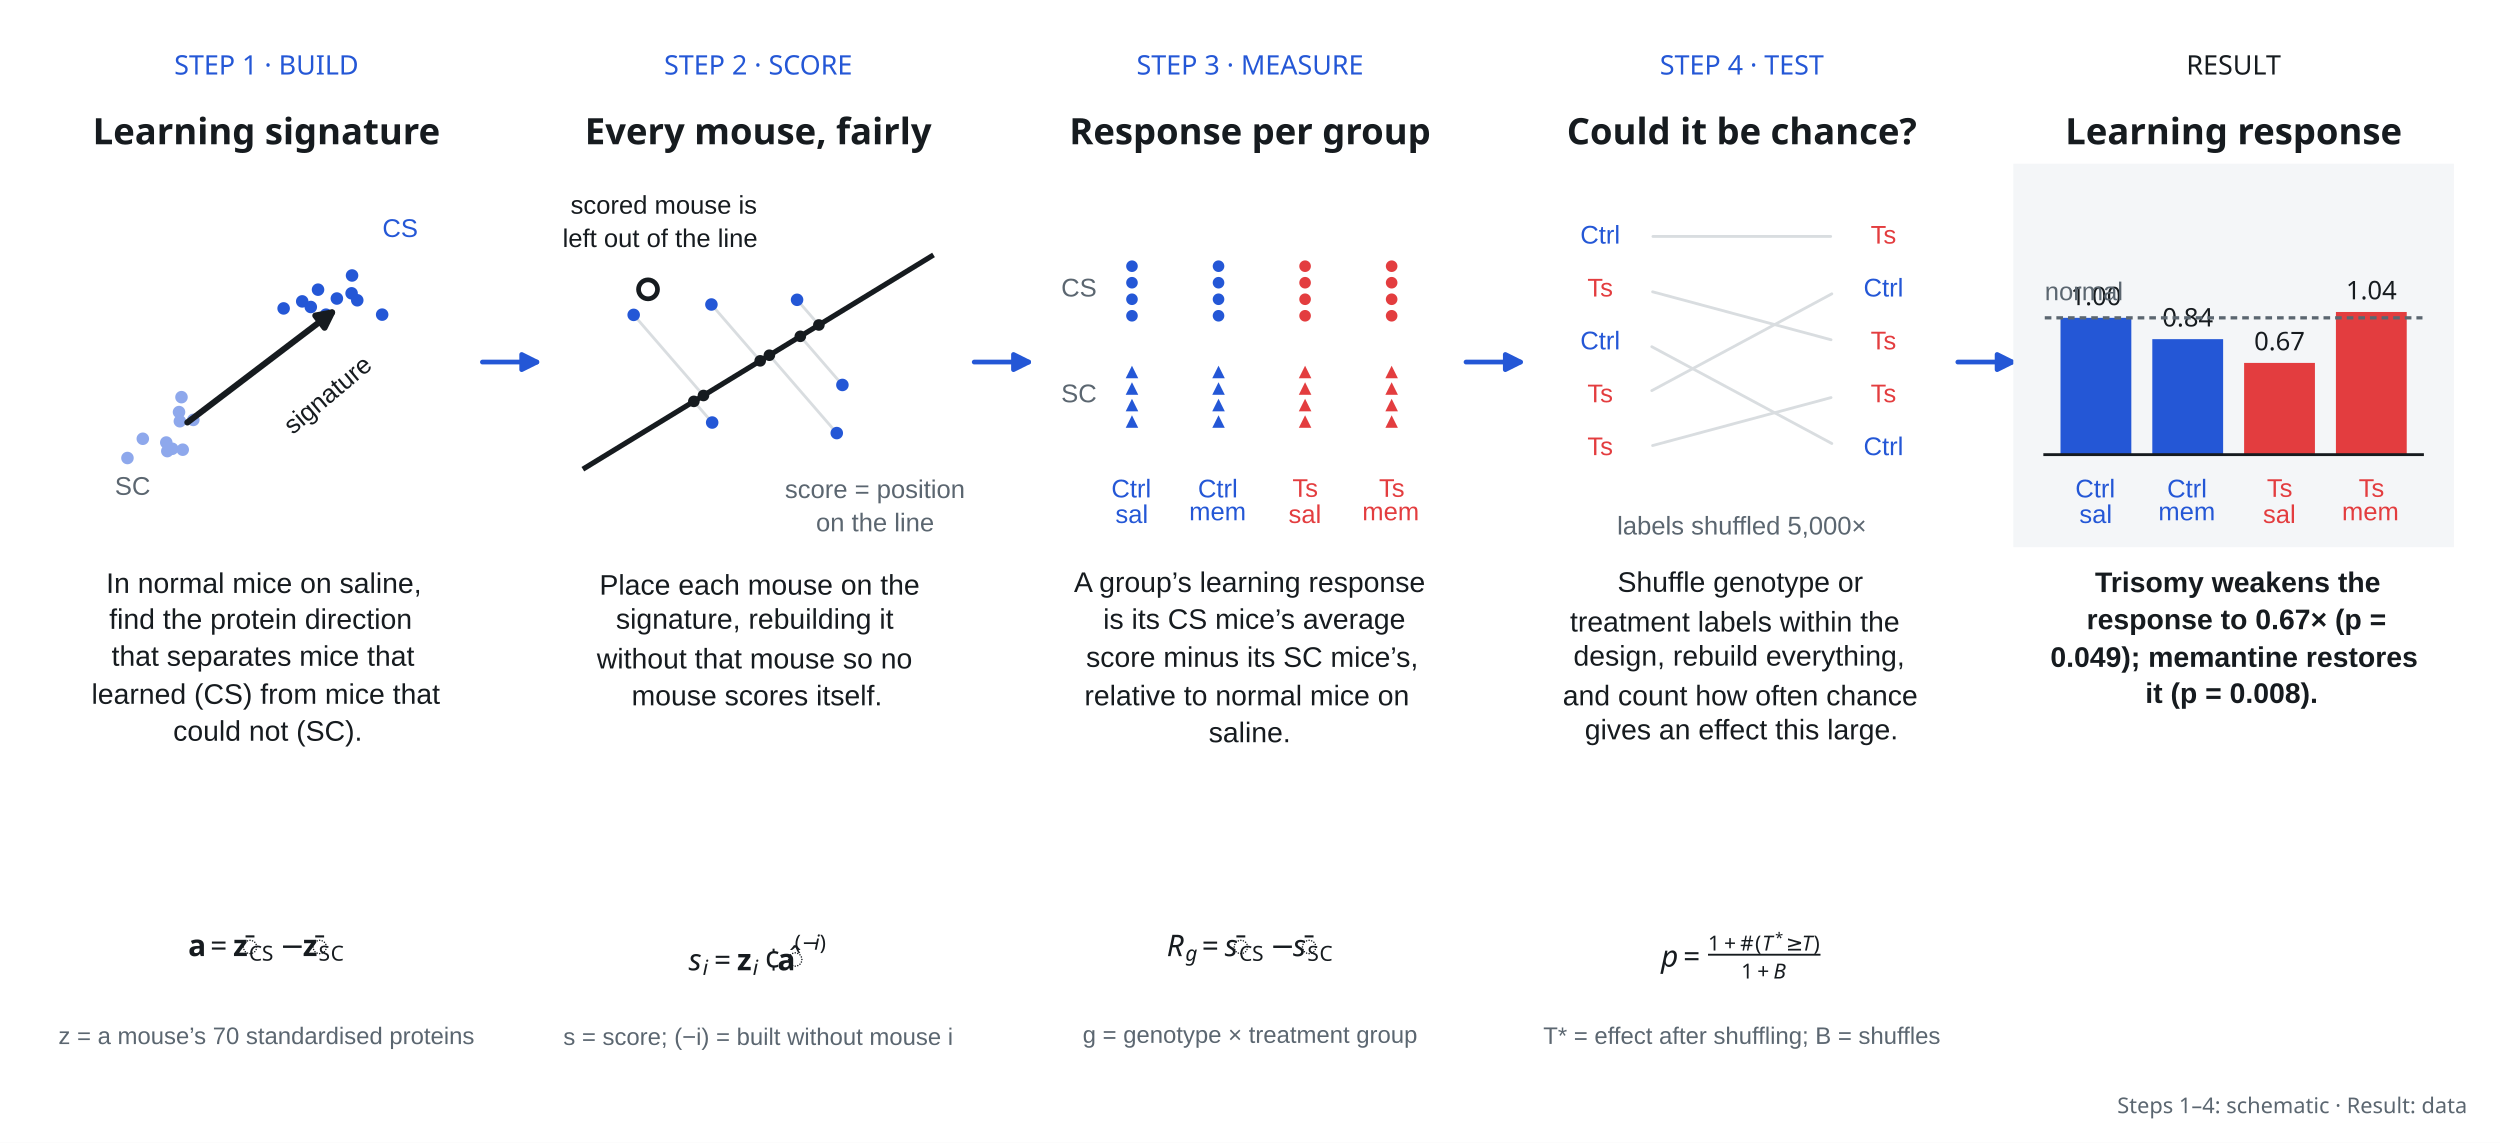
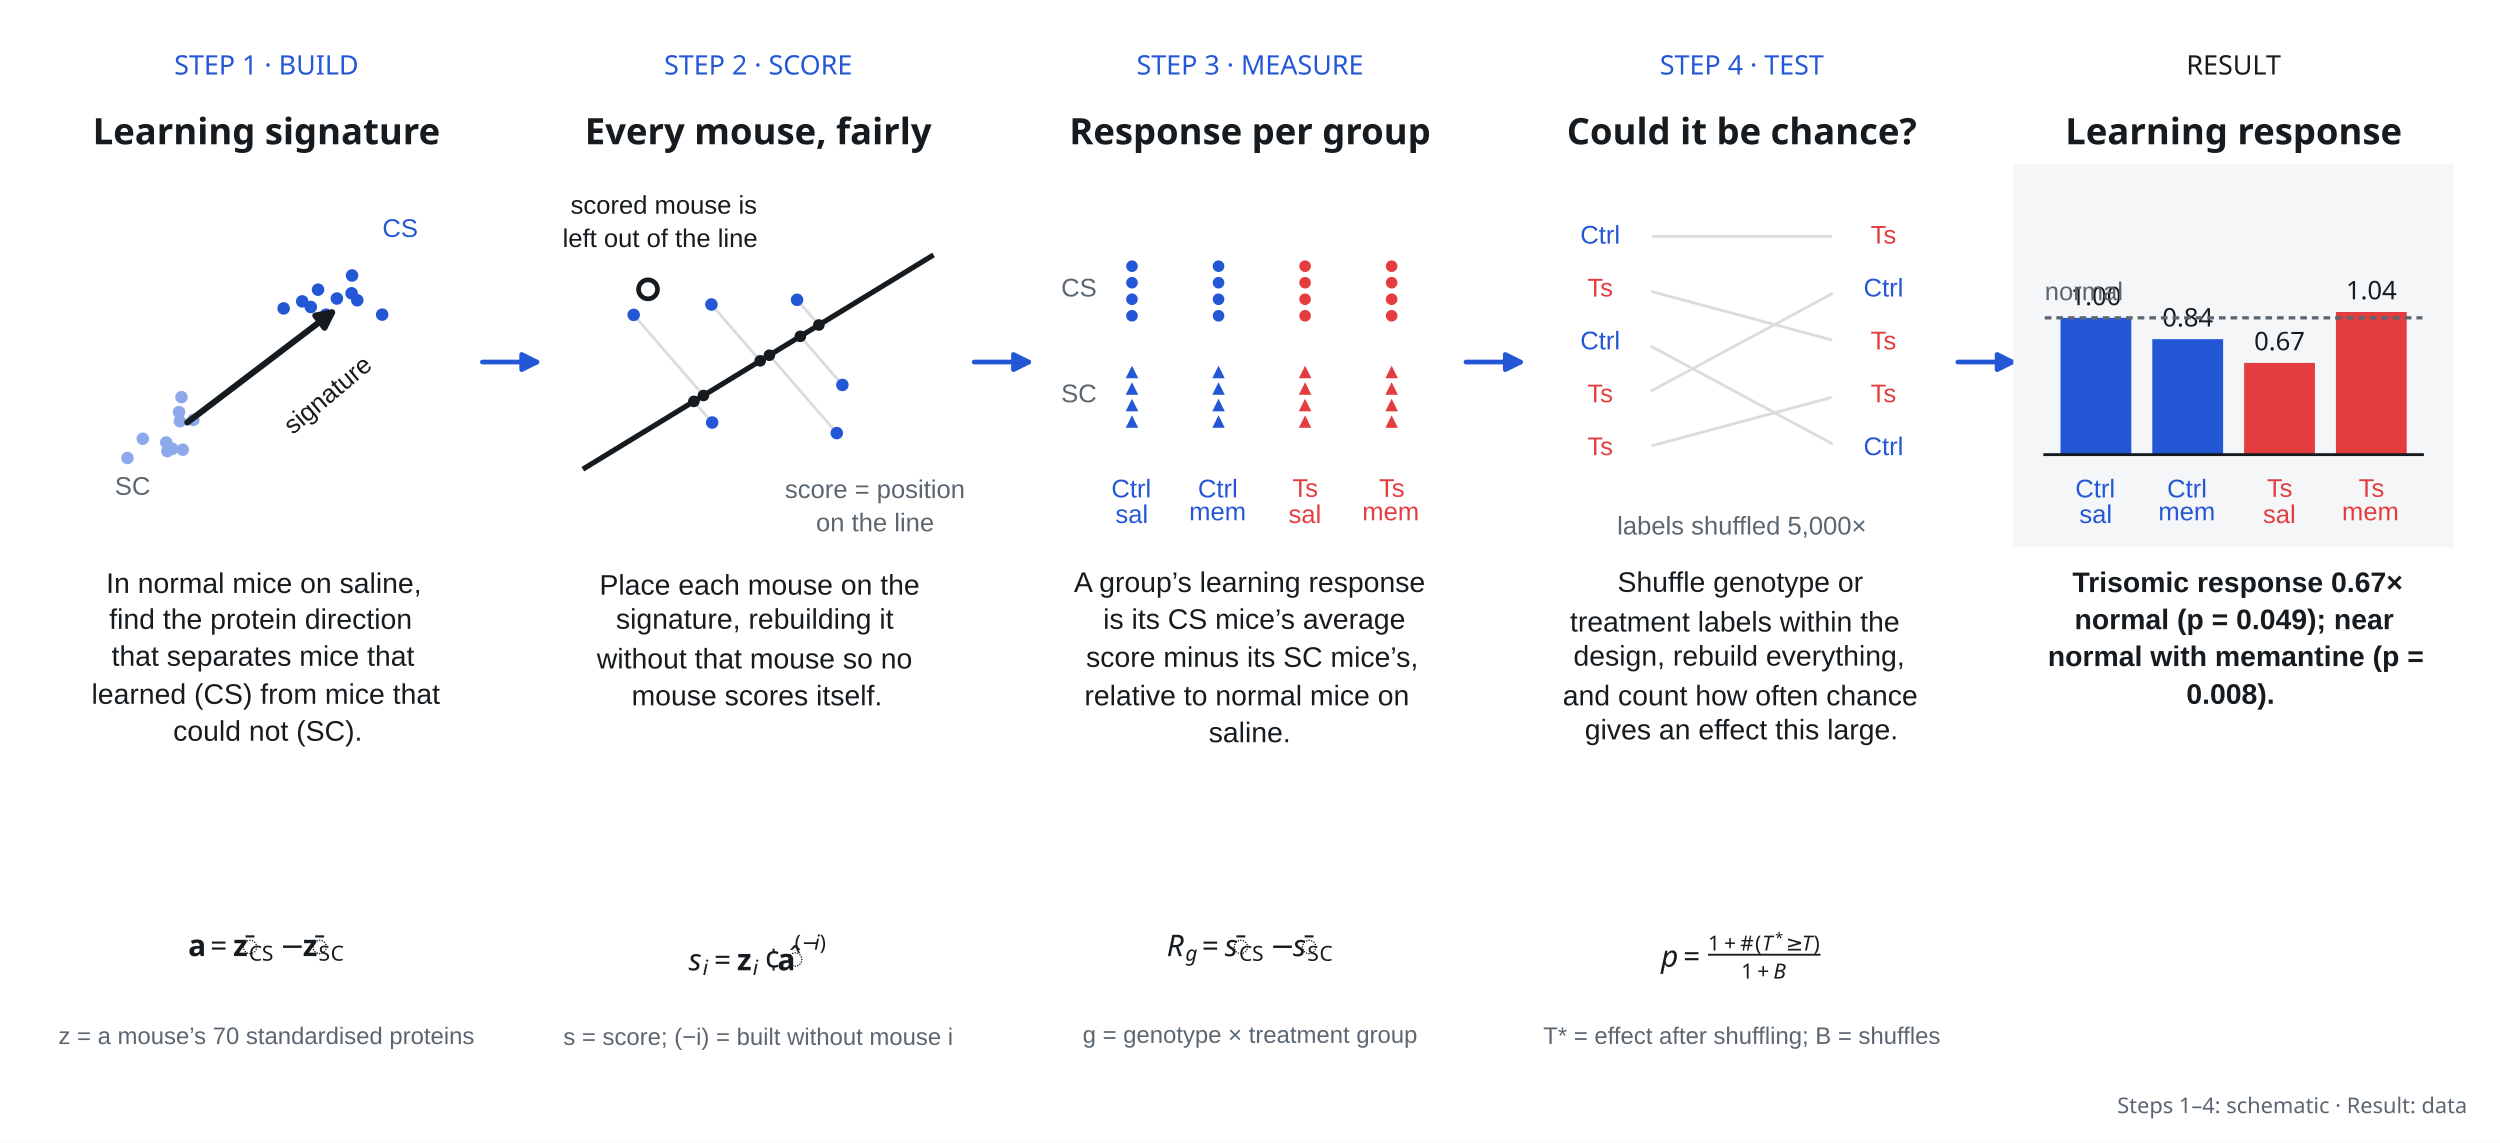
<svg xmlns="http://www.w3.org/2000/svg" xmlns:xlink="http://www.w3.org/1999/xlink" width="527.38pt" height="241.081pt" viewBox="0 0 527.38 241.081" version="1.1">
  <defs>
    <style type="text/css">*{stroke-linejoin: round; stroke-linecap: butt}</style>
  </defs>
  <g id="figure_1">
    <g id="patch_1">
      <path d="M 0 241.081  L 527.38 241.081  L 527.38 -0  L 0 -0  z " style="fill: #ffffff" />
    </g>
    <g id="axes_1">
      <g id="patch_2">
        <path d="M 101.766 76.377  Q 108.067 76.377 113.25 76.377  " clip-path="url(#pd971b966e3)" style="fill: none; stroke: #2457d6; stroke-linecap: round" />
        <path d="M 110.05 74.777  L 113.25 76.377  L 110.05 77.977  z " clip-path="url(#pd971b966e3)" style="fill: #2457d6; stroke: #2457d6; stroke-linecap: round" />
      </g>
      <g id="patch_3">
        <path d="M 205.514 76.377  Q 211.815 76.377 216.998 76.377  " clip-path="url(#pd971b966e3)" style="fill: none; stroke: #2457d6; stroke-linecap: round" />
        <path d="M 213.798 74.777  L 216.998 76.377  L 213.798 77.977  z " clip-path="url(#pd971b966e3)" style="fill: #2457d6; stroke: #2457d6; stroke-linecap: round" />
      </g>
      <g id="patch_4">
        <path d="M 309.262 76.377  Q 315.563 76.377 320.746 76.377  " clip-path="url(#pd971b966e3)" style="fill: none; stroke: #2457d6; stroke-linecap: round" />
        <path d="M 317.546 74.777  L 320.746 76.377  L 317.546 77.977  z " clip-path="url(#pd971b966e3)" style="fill: #2457d6; stroke: #2457d6; stroke-linecap: round" />
      </g>
      <g id="patch_5">
        <path d="M 413.01 76.377  Q 419.311 76.377 424.494 76.377  " clip-path="url(#pd971b966e3)" style="fill: none; stroke: #2457d6; stroke-linecap: round" />
        <path d="M 421.294 74.777  L 424.494 76.377  L 421.294 77.977  z " clip-path="url(#pd971b966e3)" style="fill: #2457d6; stroke: #2457d6; stroke-linecap: round" />
      </g>
      <g id="text_1">
        <text style="font-size: 5.67px; font-family: 'IBM Plex Mono'; text-anchor: middle; fill: #2457d6" x="56.194" y="15.716" transform="rotate(-0 56.19402 15.71583)">STEP 1 · BUILD</text>
      </g>
      <g id="text_2">
        <text style="font-weight: 600; font-size: 7.686px; font-family: 'Fraunces'; text-anchor: middle; fill: #161b1f" x="56.194" y="30.432" transform="rotate(-0 56.19402 30.43218)">Learning signature</text>
      </g>
      <g id="text_3">
        <text style="font-size: 5.985px; font-family: 'IBM Plex Sans', 'Arial', 'DejaVu Sans', sans-serif; fill: #161b1f" transform="translate(22.39373 125.0851)">In normal mice on saline,</text>
        <text style="font-size: 5.985px; font-family: 'IBM Plex Sans', 'Arial', 'DejaVu Sans', sans-serif; fill: #161b1f" transform="translate(23.03805 132.665)">find the protein direction</text>
        <text style="font-size: 5.985px; font-family: 'IBM Plex Sans', 'Arial', 'DejaVu Sans', sans-serif; fill: #161b1f" transform="translate(23.53135 140.4455)">that separates mice that</text>
        <text style="font-size: 5.985px; font-family: 'IBM Plex Sans', 'Arial', 'DejaVu Sans', sans-serif; fill: #161b1f" transform="translate(19.30584 148.4743)">learned (CS) from mice that</text>
        <text style="font-size: 5.985px; font-family: 'IBM Plex Sans', 'Arial', 'DejaVu Sans', sans-serif; fill: #161b1f" transform="translate(36.52815 156.2548)">could not (SC).</text>
      </g>
      <g id="text_4">
        <g style="fill: #161b1f" transform="translate(39.68802 202.16)">
          <text>
            <tspan x="0" y="-0.478" style="font-weight: 700; font-size: 6.3px; font-family: 'IBM Plex Sans'; fill: #161b1f">a</tspan>
            <tspan x="9.497" y="-0.478" style="font-weight: 700; font-size: 6.3px; font-family: 'IBM Plex Sans'; fill: #161b1f">z</tspan>
            <tspan x="24.19" y="-0.478" style="font-weight: 700; font-size: 6.3px; font-family: 'IBM Plex Sans'; fill: #161b1f">z</tspan>
            <tspan x="4.651" y="-0.478" style="font-size: 6.3px; font-family: 'IBM Plex Sans'; fill: #161b1f">=</tspan>
            <tspan x="11.187" y="-0.562" style="font-size: 6.3px; font-family: 'IBM Plex Sans'; fill: #161b1f">̄</tspan>
            <tspan x="19.344" y="-0.478" style="font-size: 6.3px; font-family: 'IBM Plex Sans'; fill: #161b1f">−</tspan>
            <tspan x="25.881" y="-0.562" style="font-size: 6.3px; font-family: 'IBM Plex Sans'; fill: #161b1f">̄</tspan>
            <tspan x="12.816" y="0.497" style="font-size: 4.41px; font-family: 'IBM Plex Sans'; fill: #161b1f">C</tspan>
            <tspan x="15.553" y="0.497" style="font-size: 4.41px; font-family: 'IBM Plex Sans'; fill: #161b1f">S</tspan>
            <tspan x="27.509" y="0.497" style="font-size: 4.41px; font-family: 'IBM Plex Sans'; fill: #161b1f">S</tspan>
            <tspan x="30.07" y="0.497" style="font-size: 4.41px; font-family: 'IBM Plex Sans'; fill: #161b1f">C</tspan>
          </text>
        </g>
      </g>
      <g id="text_5">
        <text style="font-size: 5.04px; font-family: 'IBM Plex Sans', 'Arial', 'DejaVu Sans', sans-serif; text-anchor: middle; fill: #5b6670" x="56.194" y="220.251" transform="rotate(-0 56.19402 220.2513)">z = a mouse’s 70 standardised proteins</text>
      </g>
      <g id="text_6">
        <text style="font-size: 5.67px; font-family: 'IBM Plex Mono'; text-anchor: middle; fill: #2457d6" x="159.942" y="15.716" transform="rotate(-0 159.942 15.71583)">STEP 2 · SCORE</text>
      </g>
      <g id="text_7">
        <text style="font-weight: 600; font-size: 7.686px; font-family: 'Fraunces'; text-anchor: middle; fill: #161b1f" x="159.942" y="30.432" transform="rotate(-0 159.942 30.43218)">Every mouse, fairly</text>
      </g>
      <g id="text_8">
        <text style="font-size: 5.985px; font-family: 'IBM Plex Sans', 'Arial', 'DejaVu Sans', sans-serif; fill: #161b1f" transform="translate(126.4592 125.447)">Place each mouse on the</text>
        <text style="font-size: 5.985px; font-family: 'IBM Plex Sans', 'Arial', 'DejaVu Sans', sans-serif; fill: #161b1f" transform="translate(129.9305 132.629)">signature, rebuilding it</text>
        <text style="font-size: 5.985px; font-family: 'IBM Plex Sans', 'Arial', 'DejaVu Sans', sans-serif; fill: #161b1f" transform="translate(125.901 141.008)">without that mouse so no</text>
        <text style="font-size: 5.985px; font-family: 'IBM Plex Sans', 'Arial', 'DejaVu Sans', sans-serif; fill: #161b1f" transform="translate(133.2302 148.7885)">mouse scores itself.</text>
      </g>
      <g id="text_9">
        <g style="fill: #161b1f" transform="translate(145.263 204.995)">
          <text>
            <tspan x="0" y="-0.309" style="font-style: italic; font-size: 6.3px; font-family: 'IBM Plex Sans'; fill: #161b1f">s</tspan>
            <tspan x="2.966" y="0.666" style="font-style: italic; font-size: 4.41px; font-family: 'IBM Plex Sans'; fill: #161b1f">i</tspan>
            <tspan x="13.525" y="0.666" style="font-style: italic; font-size: 4.41px; font-family: 'IBM Plex Sans'; fill: #161b1f">i</tspan>
            <tspan x="26.491" y="-4.653" style="font-style: italic; font-size: 4.41px; font-family: 'IBM Plex Sans'; fill: #161b1f">i</tspan>
            <tspan x="5.36" y="-0.309" style="font-size: 6.3px; font-family: 'IBM Plex Sans'; fill: #161b1f">=</tspan>
            <tspan x="20.626" y="-0.753" style="font-size: 6.3px; font-family: 'IBM Plex Sans'; fill: #161b1f">̂</tspan>
            <tspan x="10.206" y="-0.309" style="font-weight: 700; font-size: 6.3px; font-family: 'IBM Plex Sans'; fill: #161b1f">z</tspan>
            <tspan x="18.73" y="-0.309" style="font-weight: 700; font-size: 6.3px; font-family: 'IBM Plex Sans'; fill: #161b1f">a</tspan>
            <tspan x="15.919" y="-0.309" style="font-size: 6.3px; font-family: 'cmsy10'; fill: #161b1f">¢</tspan>
            <tspan x="22.37" y="-4.653" style="font-size: 4.41px; font-family: 'IBM Plex Sans'; fill: #161b1f">(</tspan>
            <tspan x="23.846" y="-4.653" style="font-size: 4.41px; font-family: 'IBM Plex Sans'; fill: #161b1f">−</tspan>
            <tspan x="27.655" y="-4.653" style="font-size: 4.41px; font-family: 'IBM Plex Sans'; fill: #161b1f">)</tspan>
          </text>
        </g>
      </g>
      <g id="text_10">
        <text style="font-size: 5.04px; font-family: 'IBM Plex Sans', 'Arial', 'DejaVu Sans', sans-serif; text-anchor: middle; fill: #5b6670" x="159.942" y="220.435" transform="rotate(-0 159.942 220.4351)">s = score; (−i) = built without mouse i</text>
      </g>
      <g id="text_11">
        <text style="font-size: 5.67px; font-family: 'IBM Plex Mono'; text-anchor: middle; fill: #2457d6" x="263.69" y="15.716" transform="rotate(-0 263.6901 15.71583)">STEP 3 · MEASURE</text>
      </g>
      <g id="text_12">
        <text style="font-weight: 600; font-size: 7.686px; font-family: 'Fraunces'; text-anchor: middle; fill: #161b1f" x="263.69" y="30.432" transform="rotate(-0 263.6901 30.43218)">Response per group</text>
      </g>
      <g id="text_13">
        <text style="font-size: 5.985px; font-family: 'IBM Plex Sans', 'Arial', 'DejaVu Sans', sans-serif; fill: #161b1f" transform="translate(226.5532 124.8784)">A group’s learning response</text>
        <text style="font-size: 5.985px; font-family: 'IBM Plex Sans', 'Arial', 'DejaVu Sans', sans-serif; fill: #161b1f" transform="translate(232.7116 132.6589)">is its CS mice’s average</text>
        <text style="font-size: 5.985px; font-family: 'IBM Plex Sans', 'Arial', 'DejaVu Sans', sans-serif; fill: #161b1f" transform="translate(229.1094 140.676)">score minus its SC mice’s,</text>
        <text style="font-size: 5.985px; font-family: 'IBM Plex Sans', 'Arial', 'DejaVu Sans', sans-serif; fill: #161b1f" transform="translate(228.7587 148.7885)">relative to normal mice on</text>
        <text style="font-size: 5.985px; font-family: 'IBM Plex Sans', 'Arial', 'DejaVu Sans', sans-serif; fill: #161b1f" transform="translate(254.9754 156.569)">saline.</text>
      </g>
      <g id="text_14">
        <g style="fill: #161b1f" transform="translate(246.1131 202.16)">
          <text>
            <tspan x="0" y="-0.463" style="font-style: italic; font-size: 6.3px; font-family: 'IBM Plex Sans'; fill: #161b1f">R</tspan>
            <tspan x="12.251" y="-0.463" style="font-style: italic; font-size: 6.3px; font-family: 'IBM Plex Sans'; fill: #161b1f">s</tspan>
            <tspan x="26.649" y="-0.463" style="font-style: italic; font-size: 6.3px; font-family: 'IBM Plex Sans'; fill: #161b1f">s</tspan>
            <tspan x="3.936" y="0.512" style="font-style: italic; font-size: 4.41px; font-family: 'IBM Plex Sans'; fill: #161b1f">g</tspan>
            <tspan x="7.405" y="-0.463" style="font-size: 6.3px; font-family: 'IBM Plex Sans'; fill: #161b1f">=</tspan>
            <tspan x="13.782" y="-0.562" style="font-size: 6.3px; font-family: 'IBM Plex Sans'; fill: #161b1f">̄</tspan>
            <tspan x="21.803" y="-0.463" style="font-size: 6.3px; font-family: 'IBM Plex Sans'; fill: #161b1f">−</tspan>
            <tspan x="28.18" y="-0.562" style="font-size: 6.3px; font-family: 'IBM Plex Sans'; fill: #161b1f">̄</tspan>
            <tspan x="15.274" y="0.528" style="font-size: 4.41px; font-family: 'IBM Plex Sans'; fill: #161b1f">C</tspan>
            <tspan x="18.011" y="0.528" style="font-size: 4.41px; font-family: 'IBM Plex Sans'; fill: #161b1f">S</tspan>
            <tspan x="29.671" y="0.528" style="font-size: 4.41px; font-family: 'IBM Plex Sans'; fill: #161b1f">S</tspan>
            <tspan x="32.232" y="0.528" style="font-size: 4.41px; font-family: 'IBM Plex Sans'; fill: #161b1f">C</tspan>
          </text>
        </g>
      </g>
      <g id="text_15">
        <text style="font-size: 5.04px; font-family: 'IBM Plex Sans', 'Arial', 'DejaVu Sans', sans-serif; text-anchor: middle; fill: #5b6670" x="263.69" y="219.992" transform="rotate(-0 263.6901 219.9918)">g = genotype × treatment group</text>
      </g>
      <g id="text_16">
        <text style="font-size: 5.67px; font-family: 'IBM Plex Mono'; text-anchor: middle; fill: #2457d6" x="367.438" y="15.716" transform="rotate(-0 367.4381 15.71583)">STEP 4 · TEST</text>
      </g>
      <g id="text_17">
        <text style="font-weight: 600; font-size: 7.686px; font-family: 'Fraunces'; text-anchor: middle; fill: #161b1f" x="367.438" y="30.432" transform="rotate(-0 367.4381 30.43218)">Could it be chance?</text>
      </g>
      <g id="text_18">
        <text style="font-size: 5.985px; font-family: 'IBM Plex Sans', 'Arial', 'DejaVu Sans', sans-serif; fill: #161b1f" transform="translate(341.2145 124.8485)">Shuffle genotype or</text>
        <text style="font-size: 5.985px; font-family: 'IBM Plex Sans', 'Arial', 'DejaVu Sans', sans-serif; fill: #161b1f" transform="translate(331.1905 133.2275)">treatment labels within the</text>
        <text style="font-size: 5.985px; font-family: 'IBM Plex Sans', 'Arial', 'DejaVu Sans', sans-serif; fill: #161b1f" transform="translate(331.9256 140.4095)">design, rebuild everything,</text>
        <text style="font-size: 5.985px; font-family: 'IBM Plex Sans', 'Arial', 'DejaVu Sans', sans-serif; fill: #161b1f" transform="translate(329.6676 148.7885)">and count how often chance</text>
        <text style="font-size: 5.985px; font-family: 'IBM Plex Sans', 'Arial', 'DejaVu Sans', sans-serif; fill: #161b1f" transform="translate(334.3135 155.9705)">gives an effect this large.</text>
      </g>
      <g id="text_19">
        <g style="fill: #161b1f" transform="translate(350.3966 204.617)">
          <text>
            <tspan x="0" y="-0.69" style="font-style: italic; font-size: 6.3px; font-family: 'IBM Plex Sans'; fill: #161b1f">p</tspan>
            <tspan x="4.67" y="-0.69" style="font-size: 6.3px; font-family: 'IBM Plex Sans'; fill: #161b1f">=</tspan>
            <tspan x="9.91" y="-4.103" style="font-size: 4.41px; font-family: 'IBM Plex Sans'; fill: #161b1f">1</tspan>
            <tspan x="13.302" y="-4.103" style="font-size: 4.41px; font-family: 'IBM Plex Sans'; fill: #161b1f">+</tspan>
            <tspan x="16.694" y="-4.103" style="font-size: 4.41px; font-family: 'IBM Plex Sans'; fill: #161b1f">#</tspan>
            <tspan x="16.91" y="1.812" style="font-size: 4.41px; font-family: 'IBM Plex Sans'; fill: #161b1f">1</tspan>
            <tspan x="19.837" y="-4.103" style="font-size: 4.41px; font-family: 'IBM Plex Sans'; fill: #161b1f">(</tspan>
            <tspan x="20.302" y="1.812" style="font-size: 4.41px; font-family: 'IBM Plex Sans'; fill: #161b1f">+</tspan>
            <tspan x="26.316" y="-4.103" style="font-size: 4.41px; font-family: 'IBM Plex Sans'; fill: #161b1f">≥</tspan>
            <tspan x="32.163" y="-4.103" style="font-size: 4.41px; font-family: 'IBM Plex Sans'; fill: #161b1f">)</tspan>
            <tspan x="21.313" y="-4.103" style="font-style: italic; font-size: 4.41px; font-family: 'IBM Plex Sans'; fill: #161b1f">T</tspan>
            <tspan x="23.694" y="1.812" style="font-style: italic; font-size: 4.41px; font-family: 'IBM Plex Sans'; fill: #161b1f">B</tspan>
            <tspan x="29.708" y="-4.103" style="font-style: italic; font-size: 4.41px; font-family: 'IBM Plex Sans'; fill: #161b1f">T</tspan>
            <tspan x="24.066" y="-5.695" style="font-size: 3.087px; font-family: 'IBM Plex Sans'; fill: #161b1f">*</tspan>
          </text>
          <rect x="9.91" y="-3.415" width="23.73" height="0.394" />
        </g>
      </g>
      <g id="text_20">
        <text style="font-size: 5.04px; font-family: 'IBM Plex Sans', 'Arial', 'DejaVu Sans', sans-serif; text-anchor: middle; fill: #5b6670" x="367.438" y="220.213" transform="rotate(-0 367.4381 220.2135)">T* = effect after shuffling; B = shuffles</text>
      </g>
      <g id="text_21">
        <text style="font-size: 5.67px; font-family: 'IBM Plex Mono'; text-anchor: middle; fill: #161b1f" x="471.186" y="15.716" transform="rotate(-0 471.1861 15.71583)">RESULT</text>
      </g>
      <g id="text_22">
        <text style="font-weight: 600; font-size: 7.686px; font-family: 'Fraunces'; text-anchor: middle; fill: #161b1f" x="471.186" y="30.432" transform="rotate(-0 471.1861 30.43218)">Learning response</text>
      </g>
      <g id="text_23">
-         <text style="font-weight: 600; font-size: 5.985px; font-family: 'IBM Plex Sans', 'Arial', 'DejaVu Sans', sans-serif; fill: #161b1f" transform="translate(441.9438 124.9022)">Trisomy weakens the</text>
-         <text style="font-weight: 600; font-size: 5.985px; font-family: 'IBM Plex Sans', 'Arial', 'DejaVu Sans', sans-serif; fill: #161b1f" transform="translate(440.1698 132.7248)">response to 0.67× (p =</text>
-         <text style="font-weight: 600; font-size: 5.985px; font-family: 'IBM Plex Sans', 'Arial', 'DejaVu Sans', sans-serif; fill: #161b1f" transform="translate(432.5329 140.676)">0.049); memantine restores</text>
-         <text style="font-weight: 600; font-size: 5.985px; font-family: 'IBM Plex Sans', 'Arial', 'DejaVu Sans', sans-serif; fill: #161b1f" transform="translate(452.5494 148.2858)">it (p = 0.008).</text>
+         <text style="font-weight: 600; font-size: 5.985px; font-family: 'IBM Plex Sans', 'Arial', 'DejaVu Sans', sans-serif; fill: #161b1f" transform="translate(437.1745 124.9022)">Trisomic response 0.67×</text>
+         <text style="font-weight: 600; font-size: 5.985px; font-family: 'IBM Plex Sans', 'Arial', 'DejaVu Sans', sans-serif; fill: #161b1f" transform="translate(437.6201 132.7248)">normal (p = 0.049); near</text>
+         <text style="font-weight: 600; font-size: 5.985px; font-family: 'IBM Plex Sans', 'Arial', 'DejaVu Sans', sans-serif; fill: #161b1f" transform="translate(431.9853 140.5053)">normal with memantine (p =</text>
+         <text style="font-weight: 600; font-size: 5.985px; font-family: 'IBM Plex Sans', 'Arial', 'DejaVu Sans', sans-serif; fill: #161b1f" transform="translate(461.2122 148.4714)">0.008).</text>
      </g>
      <g id="text_24">
        <text style="font-size: 4.6px; font-family: 'IBM Plex Mono'; text-anchor: end; fill: #5b6670" x="520.466" y="234.819" transform="rotate(-0 520.4665 234.8192)">Steps 1–4: schematic · Result: data</text>
      </g>
    </g>
    <g id="axes_2">
      <g id="PathCollection_1">
        <defs>
          <path id="m6b1adc46a8" d="M 0 1.323  C 0.351 1.323 0.687 1.183 0.935 0.935  C 1.183 0.687 1.323 0.351 1.323 0  C 1.323 -0.351 1.183 -0.687 0.935 -0.935  C 0.687 -1.183 0.351 -1.323 0 -1.323  C -0.351 -1.323 -0.687 -1.183 -0.935 -0.935  C -1.183 -0.687 -1.323 -0.351 -1.323 0  C -1.323 0.351 -1.183 0.687 -0.935 0.935  C -0.687 1.183 -0.351 1.323 0 1.323  z " />
        </defs>
        <g clip-path="url(#p5c5c0e230e)">
          <use xlink:href="#m6b1adc46a8" x="37.942" y="88.865" style="fill: #8ea8ec" />
          <use xlink:href="#m6b1adc46a8" x="36.342" y="94.67" style="fill: #8ea8ec" />
          <use xlink:href="#m6b1adc46a8" x="35.293" y="95.164" style="fill: #8ea8ec" />
          <use xlink:href="#m6b1adc46a8" x="38.284" y="83.781" style="fill: #8ea8ec" />
          <use xlink:href="#m6b1adc46a8" x="35.075" y="93.352" style="fill: #8ea8ec" />
          <use xlink:href="#m6b1adc46a8" x="40.78" y="88.581" style="fill: #8ea8ec" />
          <use xlink:href="#m6b1adc46a8" x="38.547" y="94.865" style="fill: #8ea8ec" />
          <use xlink:href="#m6b1adc46a8" x="37.764" y="86.929" style="fill: #8ea8ec" />
          <use xlink:href="#m6b1adc46a8" x="30.125" y="92.557" style="fill: #8ea8ec" />
          <use xlink:href="#m6b1adc46a8" x="26.888" y="96.618" style="fill: #8ea8ec" />
        </g>
      </g>
      <g id="PathCollection_2">
        <defs>
          <path id="mc053789a80" d="M 0 1.323  C 0.351 1.323 0.687 1.183 0.935 0.935  C 1.183 0.687 1.323 0.351 1.323 0  C 1.323 -0.351 1.183 -0.687 0.935 -0.935  C 0.687 -1.183 0.351 -1.323 0 -1.323  C -0.351 -1.323 -0.687 -1.183 -0.935 -0.935  C -1.183 -0.687 -1.323 -0.351 -1.323 0  C -1.323 0.351 -1.183 0.687 -0.935 0.935  C -0.687 1.183 -0.351 1.323 0 1.323  z " />
        </defs>
        <g clip-path="url(#p5c5c0e230e)">
          <use xlink:href="#mc053789a80" x="63.753" y="63.578" style="fill: #2457d6" />
          <use xlink:href="#mc053789a80" x="67.09" y="61.106" style="fill: #2457d6" />
          <use xlink:href="#mc053789a80" x="75.364" y="63.343" style="fill: #2457d6" />
          <use xlink:href="#mc053789a80" x="59.832" y="65.06" style="fill: #2457d6" />
          <use xlink:href="#mc053789a80" x="74.172" y="61.877" style="fill: #2457d6" />
          <use xlink:href="#mc053789a80" x="65.564" y="64.762" style="fill: #2457d6" />
          <use xlink:href="#mc053789a80" x="68.769" y="66.378" style="fill: #2457d6" />
          <use xlink:href="#mc053789a80" x="80.617" y="66.372" style="fill: #2457d6" />
          <use xlink:href="#mc053789a80" x="74.265" y="58.113" style="fill: #2457d6" />
          <use xlink:href="#mc053789a80" x="71.063" y="62.975" style="fill: #2457d6" />
        </g>
      </g>
      <g id="patch_6">
        <path d="M 39.528 89.112  Q 55.364 77.074 70.043 65.916  " clip-path="url(#p5c5c0e230e)" style="fill: none; stroke: #161b1f; stroke-width: 1.3; stroke-linecap: round" />
        <path d="M 66.527 66.579  L 70.043 65.916  L 68.463 69.126  z " clip-path="url(#p5c5c0e230e)" style="fill: #161b1f; stroke: #161b1f; stroke-width: 1.3; stroke-linecap: round" />
      </g>
      <g id="text_25">
        <text style="font-size: 5.4px; font-family: 'IBM Plex Sans', 'Arial', 'DejaVu Sans', sans-serif; text-anchor: middle; fill: #5b6670" x="27.975" y="104.387" transform="rotate(-0 27.97455 104.387)">SC</text>
      </g>
      <g id="text_26">
        <text style="font-size: 5.4px; font-family: 'IBM Plex Sans', 'Arial', 'DejaVu Sans', sans-serif; text-anchor: middle; fill: #2457d6" x="84.413" y="49.996" transform="rotate(-0 84.41348 49.99578)">CS</text>
      </g>
      <g id="text_27">
        <text style="font-size: 5.4px; font-family: 'IBM Plex Sans', 'Arial', 'DejaVu Sans', sans-serif; fill: #161b1f" transform="translate(61.76485 91.79224) rotate(-40)">signature</text>
      </g>
    </g>
    <g id="axes_3">
      <g id="line2d_1">
        <path d="M 123.423 98.691  L 196.461 54.062  " clip-path="url(#pba3174a8b3)" style="fill: none; stroke: #161b1f; stroke-width: 1.1; stroke-linecap: square" />
      </g>
      <g id="line2d_2">
        <path d="M 168.143 63.244  L 172.741 68.556  " clip-path="url(#pba3174a8b3)" style="fill: none; stroke: #d9dde0; stroke-width: 0.6; stroke-linecap: square" />
      </g>
      <g id="line2d_3">
        <path d="M 176.518 91.36  L 162.3 74.936  " clip-path="url(#pba3174a8b3)" style="fill: none; stroke: #d9dde0; stroke-width: 0.6; stroke-linecap: square" />
      </g>
      <g id="line2d_4">
        <path d="M 150.074 64.234  L 160.363 76.12  " clip-path="url(#pba3174a8b3)" style="fill: none; stroke: #d9dde0; stroke-width: 0.6; stroke-linecap: square" />
      </g>
      <g id="line2d_5">
        <path d="M 133.675 66.423  L 148.398 83.431  " clip-path="url(#pba3174a8b3)" style="fill: none; stroke: #d9dde0; stroke-width: 0.6; stroke-linecap: square" />
      </g>
      <g id="line2d_6">
        <path d="M 177.707 81.205  L 168.828 70.947  " clip-path="url(#pba3174a8b3)" style="fill: none; stroke: #d9dde0; stroke-width: 0.6; stroke-linecap: square" />
      </g>
      <g id="line2d_7">
        <path d="M 150.234 89.134  L 146.37 84.67  " clip-path="url(#pba3174a8b3)" style="fill: none; stroke: #d9dde0; stroke-width: 0.6; stroke-linecap: square" />
      </g>
      <g id="PathCollection_3">
        <g clip-path="url(#pba3174a8b3)">
          <use xlink:href="#mc053789a80" x="168.143" y="63.244" style="fill: #2457d6" />
        </g>
      </g>
      <g id="PathCollection_4">
        <defs>
          <path id="m86d9dac5b0" d="M 0 1.225  C 0.325 1.225 0.636 1.096 0.866 0.866  C 1.096 0.636 1.225 0.325 1.225 0  C 1.225 -0.325 1.096 -0.636 0.866 -0.866  C 0.636 -1.096 0.325 -1.225 0 -1.225  C -0.325 -1.225 -0.636 -1.096 -0.866 -0.866  C -1.096 -0.636 -1.225 -0.325 -1.225 0  C -1.225 0.325 -1.096 0.636 -0.866 0.866  C -0.636 1.096 -0.325 1.225 0 1.225  z " />
        </defs>
        <g clip-path="url(#pba3174a8b3)">
          <use xlink:href="#m86d9dac5b0" x="172.741" y="68.556" style="fill: #161b1f" />
        </g>
      </g>
      <g id="PathCollection_5">
        <g clip-path="url(#pba3174a8b3)">
          <use xlink:href="#mc053789a80" x="176.518" y="91.36" style="fill: #2457d6" />
        </g>
      </g>
      <g id="PathCollection_6">
        <g clip-path="url(#pba3174a8b3)">
          <use xlink:href="#m86d9dac5b0" x="162.3" y="74.936" style="fill: #161b1f" />
        </g>
      </g>
      <g id="PathCollection_7">
        <g clip-path="url(#pba3174a8b3)">
          <use xlink:href="#mc053789a80" x="150.074" y="64.234" style="fill: #2457d6" />
        </g>
      </g>
      <g id="PathCollection_8">
        <g clip-path="url(#pba3174a8b3)">
          <use xlink:href="#m86d9dac5b0" x="160.363" y="76.12" style="fill: #161b1f" />
        </g>
      </g>
      <g id="PathCollection_9">
        <g clip-path="url(#pba3174a8b3)">
          <use xlink:href="#mc053789a80" x="133.675" y="66.423" style="fill: #2457d6" />
        </g>
      </g>
      <g id="PathCollection_10">
        <g clip-path="url(#pba3174a8b3)">
          <use xlink:href="#m86d9dac5b0" x="148.398" y="83.431" style="fill: #161b1f" />
        </g>
      </g>
      <g id="PathCollection_11">
        <g clip-path="url(#pba3174a8b3)">
          <use xlink:href="#mc053789a80" x="177.707" y="81.205" style="fill: #2457d6" />
        </g>
      </g>
      <g id="PathCollection_12">
        <g clip-path="url(#pba3174a8b3)">
          <use xlink:href="#m86d9dac5b0" x="168.828" y="70.947" style="fill: #161b1f" />
        </g>
      </g>
      <g id="PathCollection_13">
        <g clip-path="url(#pba3174a8b3)">
          <use xlink:href="#mc053789a80" x="150.234" y="89.134" style="fill: #2457d6" />
        </g>
      </g>
      <g id="PathCollection_14">
        <g clip-path="url(#pba3174a8b3)">
          <use xlink:href="#m86d9dac5b0" x="146.37" y="84.67" style="fill: #161b1f" />
        </g>
      </g>
      <g id="text_28">
        <text style="font-size: 5.4px; font-family: 'IBM Plex Sans', 'Arial', 'DejaVu Sans', sans-serif; fill: #161b1f" transform="translate(120.3635 45.09113)">scored mouse is</text>
        <text style="font-size: 5.4px; font-family: 'IBM Plex Sans', 'Arial', 'DejaVu Sans', sans-serif; fill: #161b1f" transform="translate(118.6819 52.11113)">left out of the line</text>
      </g>
      <g id="text_29">
        <text style="font-size: 5.4px; font-family: 'IBM Plex Sans', 'Arial', 'DejaVu Sans', sans-serif; fill: #5b6670" transform="translate(165.5826 105.0609)">score = position</text>
        <text style="font-size: 5.4px; font-family: 'IBM Plex Sans', 'Arial', 'DejaVu Sans', sans-serif; fill: #5b6670" transform="translate(172.133 112.0809)">on the line</text>
      </g>
      <g id="PathCollection_15">
        <defs>
          <path id="m4ebfc83fb9" d="M 0 2  C 0.53 2 1.039 1.789 1.414 1.414  C 1.789 1.039 2 0.53 2 0  C 2 -0.53 1.789 -1.039 1.414 -1.414  C 1.039 -1.789 0.53 -2 0 -2  C -0.53 -2 -1.039 -1.789 -1.414 -1.414  C -1.789 -1.039 -2 -0.53 -2 0  C -2 0.53 -1.789 1.039 -1.414 1.414  C -1.039 1.789 -0.53 2 0 2  z " style="stroke: #161b1f" />
        </defs>
        <g clip-path="url(#pba3174a8b3)">
          <use xlink:href="#m4ebfc83fb9" x="136.702" y="61.036" style="fill: #ffffff; stroke: #161b1f" />
        </g>
      </g>
    </g>
    <g id="axes_4">
      <g id="PathCollection_16">
        <defs>
          <path id="mb59405c7c5" d="M 0 1.225  C 0.325 1.225 0.636 1.096 0.866 0.866  C 1.096 0.636 1.225 0.325 1.225 0  C 1.225 -0.325 1.096 -0.636 0.866 -0.866  C 0.636 -1.096 0.325 -1.225 0 -1.225  C -0.325 -1.225 -0.636 -1.096 -0.866 -0.866  C -1.096 -0.636 -1.225 -0.325 -1.225 0  C -1.225 0.325 -1.096 0.636 -0.866 0.866  C -0.636 1.096 -0.325 1.225 0 1.225  z " />
        </defs>
        <g clip-path="url(#p0de63ff75f)">
          <use xlink:href="#mb59405c7c5" x="238.791" y="66.614" style="fill: #2457d6" />
          <use xlink:href="#mb59405c7c5" x="238.791" y="63.128" style="fill: #2457d6" />
          <use xlink:href="#mb59405c7c5" x="238.791" y="59.641" style="fill: #2457d6" />
          <use xlink:href="#mb59405c7c5" x="238.791" y="56.154" style="fill: #2457d6" />
        </g>
      </g>
      <g id="PathCollection_17">
        <defs>
          <path id="m0f5d67f9e3" d="M 0 -1.323  L -1.323 1.323  L 1.323 1.323  z " />
        </defs>
        <g clip-path="url(#p0de63ff75f)">
          <use xlink:href="#m0f5d67f9e3" x="238.791" y="88.929" style="fill: #2457d6" />
          <use xlink:href="#m0f5d67f9e3" x="238.791" y="85.442" style="fill: #2457d6" />
          <use xlink:href="#m0f5d67f9e3" x="238.791" y="81.955" style="fill: #2457d6" />
          <use xlink:href="#m0f5d67f9e3" x="238.791" y="78.469" style="fill: #2457d6" />
        </g>
      </g>
      <g id="PathCollection_18">
        <g clip-path="url(#p0de63ff75f)">
          <use xlink:href="#mb59405c7c5" x="257.05" y="66.614" style="fill: #2457d6" />
          <use xlink:href="#mb59405c7c5" x="257.05" y="63.128" style="fill: #2457d6" />
          <use xlink:href="#mb59405c7c5" x="257.05" y="59.641" style="fill: #2457d6" />
          <use xlink:href="#mb59405c7c5" x="257.05" y="56.154" style="fill: #2457d6" />
        </g>
      </g>
      <g id="PathCollection_19">
        <g clip-path="url(#p0de63ff75f)">
          <use xlink:href="#m0f5d67f9e3" x="257.05" y="88.929" style="fill: #2457d6" />
          <use xlink:href="#m0f5d67f9e3" x="257.05" y="85.442" style="fill: #2457d6" />
          <use xlink:href="#m0f5d67f9e3" x="257.05" y="81.955" style="fill: #2457d6" />
          <use xlink:href="#m0f5d67f9e3" x="257.05" y="78.469" style="fill: #2457d6" />
        </g>
      </g>
      <g id="PathCollection_20">
        <defs>
          <path id="m4baf8429f5" d="M 0 1.225  C 0.325 1.225 0.636 1.096 0.866 0.866  C 1.096 0.636 1.225 0.325 1.225 0  C 1.225 -0.325 1.096 -0.636 0.866 -0.866  C 0.636 -1.096 0.325 -1.225 0 -1.225  C -0.325 -1.225 -0.636 -1.096 -0.866 -0.866  C -1.096 -0.636 -1.225 -0.325 -1.225 0  C -1.225 0.325 -1.096 0.636 -0.866 0.866  C -0.636 1.096 -0.325 1.225 0 1.225  z " />
        </defs>
        <g clip-path="url(#p0de63ff75f)">
          <use xlink:href="#m4baf8429f5" x="275.31" y="66.614" style="fill: #e33d3f" />
          <use xlink:href="#m4baf8429f5" x="275.31" y="63.128" style="fill: #e33d3f" />
          <use xlink:href="#m4baf8429f5" x="275.31" y="59.641" style="fill: #e33d3f" />
          <use xlink:href="#m4baf8429f5" x="275.31" y="56.154" style="fill: #e33d3f" />
        </g>
      </g>
      <g id="PathCollection_21">
        <defs>
          <path id="m49535ea18f" d="M 0 -1.323  L -1.323 1.323  L 1.323 1.323  z " />
        </defs>
        <g clip-path="url(#p0de63ff75f)">
          <use xlink:href="#m49535ea18f" x="275.31" y="88.929" style="fill: #e33d3f" />
          <use xlink:href="#m49535ea18f" x="275.31" y="85.442" style="fill: #e33d3f" />
          <use xlink:href="#m49535ea18f" x="275.31" y="81.955" style="fill: #e33d3f" />
          <use xlink:href="#m49535ea18f" x="275.31" y="78.469" style="fill: #e33d3f" />
        </g>
      </g>
      <g id="PathCollection_22">
        <g clip-path="url(#p0de63ff75f)">
          <use xlink:href="#m4baf8429f5" x="293.57" y="66.614" style="fill: #e33d3f" />
          <use xlink:href="#m4baf8429f5" x="293.57" y="63.128" style="fill: #e33d3f" />
          <use xlink:href="#m4baf8429f5" x="293.57" y="59.641" style="fill: #e33d3f" />
          <use xlink:href="#m4baf8429f5" x="293.57" y="56.154" style="fill: #e33d3f" />
        </g>
      </g>
      <g id="PathCollection_23">
        <g clip-path="url(#p0de63ff75f)">
          <use xlink:href="#m49535ea18f" x="293.57" y="88.929" style="fill: #e33d3f" />
          <use xlink:href="#m49535ea18f" x="293.57" y="85.442" style="fill: #e33d3f" />
          <use xlink:href="#m49535ea18f" x="293.57" y="81.955" style="fill: #e33d3f" />
          <use xlink:href="#m49535ea18f" x="293.57" y="78.469" style="fill: #e33d3f" />
        </g>
      </g>
      <g id="text_30">
        <text style="font-size: 5.4px; font-family: 'IBM Plex Sans', 'Arial', 'DejaVu Sans', sans-serif; fill: #2457d6" transform="translate(234.441 104.9298)">Ctrl</text>
        <text style="font-size: 5.4px; font-family: 'IBM Plex Sans', 'Arial', 'DejaVu Sans', sans-serif; fill: #2457d6" transform="translate(235.2991 110.3298)">sal</text>
      </g>
      <g id="text_31">
        <text style="font-size: 5.4px; font-family: 'IBM Plex Sans', 'Arial', 'DejaVu Sans', sans-serif; fill: #2457d6" transform="translate(252.7007 104.9298)">Ctrl</text>
        <text style="font-size: 5.4px; font-family: 'IBM Plex Sans', 'Arial', 'DejaVu Sans', sans-serif; fill: #2457d6" transform="translate(250.8537 109.7573)">mem</text>
      </g>
      <g id="text_32">
        <text style="font-size: 5.4px; font-family: 'IBM Plex Sans', 'Arial', 'DejaVu Sans', sans-serif; fill: #e33d3f" transform="translate(272.6394 104.8163)">Ts</text>
        <text style="font-size: 5.4px; font-family: 'IBM Plex Sans', 'Arial', 'DejaVu Sans', sans-serif; fill: #e33d3f" transform="translate(271.8184 110.3298)">sal</text>
      </g>
      <g id="text_33">
        <text style="font-size: 5.4px; font-family: 'IBM Plex Sans', 'Arial', 'DejaVu Sans', sans-serif; fill: #e33d3f" transform="translate(290.899 104.8163)">Ts</text>
        <text style="font-size: 5.4px; font-family: 'IBM Plex Sans', 'Arial', 'DejaVu Sans', sans-serif; fill: #e33d3f" transform="translate(287.373 109.7573)">mem</text>
      </g>
      <g id="text_34">
        <text style="font-size: 5.4px; font-family: 'IBM Plex Sans', 'Arial', 'DejaVu Sans', sans-serif; text-anchor: start; fill: #5b6670" x="223.851" y="62.548" transform="rotate(-0 223.8508 62.54759)">CS</text>
      </g>
      <g id="text_35">
        <text style="font-size: 5.4px; font-family: 'IBM Plex Sans', 'Arial', 'DejaVu Sans', sans-serif; text-anchor: start; fill: #5b6670" x="223.851" y="84.862" transform="rotate(-0 223.8508 84.86192)">SC</text>
      </g>
    </g>
    <g id="axes_5">
      <g id="patch_7">
        <path d="M 348.687 49.878  Q 367.437 49.878 386.187 49.878  " clip-path="url(#p3038513d5d)" style="fill: none; stroke: #d9dde0; stroke-width: 0.6; stroke-linecap: round" />
      </g>
      <g id="patch_8">
        <path d="M 348.621 61.555  Q 367.44 66.615 386.258 71.674  " clip-path="url(#p3038513d5d)" style="fill: none; stroke: #d9dde0; stroke-width: 0.6; stroke-linecap: round" />
      </g>
      <g id="patch_9">
        <path d="M 348.449 73.139  Q 367.437 83.349 386.424 93.559  " clip-path="url(#p3038513d5d)" style="fill: none; stroke: #d9dde0; stroke-width: 0.6; stroke-linecap: round" />
      </g>
      <g id="patch_10">
        <path d="M 348.449 82.403  Q 367.437 72.194 386.424 61.984  " clip-path="url(#p3038513d5d)" style="fill: none; stroke: #d9dde0; stroke-width: 0.6; stroke-linecap: round" />
      </g>
      <g id="patch_11">
        <path d="M 348.621 93.987  Q 367.44 88.928 386.258 83.869  " clip-path="url(#p3038513d5d)" style="fill: none; stroke: #d9dde0; stroke-width: 0.6; stroke-linecap: round" />
      </g>
      <g id="text_36">
        <text style="font-size: 5.4px; font-family: 'IBM Plex Sans', 'Arial', 'DejaVu Sans', sans-serif; text-anchor: middle; fill: #2457d6" x="337.559" y="51.39" transform="rotate(-0 337.5587 51.39043)">Ctrl</text>
      </g>
      <g id="text_37">
        <text style="font-size: 5.4px; font-family: 'IBM Plex Sans', 'Arial', 'DejaVu Sans', sans-serif; text-anchor: middle; fill: #e33d3f" x="397.318" y="51.39" transform="rotate(-0 397.3175 51.39043)">Ts</text>
      </g>
      <g id="text_38">
        <text style="font-size: 5.4px; font-family: 'IBM Plex Sans', 'Arial', 'DejaVu Sans', sans-serif; text-anchor: middle; fill: #e33d3f" x="337.559" y="62.548" transform="rotate(-0 337.5587 62.54759)">Ts</text>
      </g>
      <g id="text_39">
        <text style="font-size: 5.4px; font-family: 'IBM Plex Sans', 'Arial', 'DejaVu Sans', sans-serif; text-anchor: middle; fill: #2457d6" x="397.318" y="62.548" transform="rotate(-0 397.3175 62.54759)">Ctrl</text>
      </g>
      <g id="text_40">
        <text style="font-size: 5.4px; font-family: 'IBM Plex Sans', 'Arial', 'DejaVu Sans', sans-serif; text-anchor: middle; fill: #2457d6" x="337.559" y="73.705" transform="rotate(-0 337.5587 73.70476)">Ctrl</text>
      </g>
      <g id="text_41">
        <text style="font-size: 5.4px; font-family: 'IBM Plex Sans', 'Arial', 'DejaVu Sans', sans-serif; text-anchor: middle; fill: #e33d3f" x="397.318" y="73.705" transform="rotate(-0 397.3175 73.70476)">Ts</text>
      </g>
      <g id="text_42">
        <text style="font-size: 5.4px; font-family: 'IBM Plex Sans', 'Arial', 'DejaVu Sans', sans-serif; text-anchor: middle; fill: #e33d3f" x="337.559" y="84.862" transform="rotate(-0 337.5587 84.86192)">Ts</text>
      </g>
      <g id="text_43">
        <text style="font-size: 5.4px; font-family: 'IBM Plex Sans', 'Arial', 'DejaVu Sans', sans-serif; text-anchor: middle; fill: #e33d3f" x="397.318" y="84.862" transform="rotate(-0 397.3175 84.86192)">Ts</text>
      </g>
      <g id="text_44">
        <text style="font-size: 5.4px; font-family: 'IBM Plex Sans', 'Arial', 'DejaVu Sans', sans-serif; text-anchor: middle; fill: #e33d3f" x="337.559" y="96.019" transform="rotate(-0 337.5587 96.01909)">Ts</text>
      </g>
      <g id="text_45">
        <text style="font-size: 5.4px; font-family: 'IBM Plex Sans', 'Arial', 'DejaVu Sans', sans-serif; text-anchor: middle; fill: #2457d6" x="397.318" y="96.019" transform="rotate(-0 397.3175 96.01909)">Ctrl</text>
      </g>
      <g id="text_46">
        <text style="font-size: 5.4px; font-family: 'IBM Plex Sans', 'Arial', 'DejaVu Sans', sans-serif; text-anchor: middle; fill: #5b6670" x="367.438" y="112.755" transform="rotate(-0 367.4381 112.7548)">labels shuffled 5,000×</text>
      </g>
    </g>
    <g id="axes_6">
      <g id="patch_12">
        <path d="M 424.707 115.427  L 517.665 115.427  L 517.665 34.537  L 424.707 34.537  z " style="fill: #f4f6f8" />
      </g>
      <g id="patch_13">
        <path d="M 434.667 95.902  L 449.607 95.902  L 449.607 67.047  L 434.667 67.047  z " clip-path="url(#p62142dd63b)" style="fill: #2457d6" />
      </g>
      <g id="patch_14">
        <path d="M 454.033 95.902  L 468.973 95.902  L 468.973 71.545  L 454.033 71.545  z " clip-path="url(#p62142dd63b)" style="fill: #2457d6" />
      </g>
      <g id="patch_15">
        <path d="M 473.399 95.902  L 488.339 95.902  L 488.339 76.557  L 473.399 76.557  z " clip-path="url(#p62142dd63b)" style="fill: #e33d3f" />
      </g>
      <g id="patch_16">
        <path d="M 492.766 95.902  L 507.705 95.902  L 507.705 65.813  L 492.766 65.813  z " clip-path="url(#p62142dd63b)" style="fill: #e33d3f" />
      </g>
      <g id="line2d_8">
        <path d="M 431.347 95.902  L 511.025 95.902  " clip-path="url(#p62142dd63b)" style="fill: none; stroke: #161b1f; stroke-width: 0.6; stroke-linecap: square" />
      </g>
      <g id="text_47">
        <text style="font-size: 5.4px; font-family: 'IBM Plex Mono'; text-anchor: middle; fill: #161b1f" x="442.137" y="64.375" transform="rotate(-0 442.1367 64.37506)">1.00</text>
      </g>
      <g id="text_48">
        <text style="font-size: 5.4px; font-family: 'IBM Plex Sans', 'Arial', 'DejaVu Sans', sans-serif; fill: #2457d6" transform="translate(437.7872 104.9298)">Ctrl</text>
        <text style="font-size: 5.4px; font-family: 'IBM Plex Sans', 'Arial', 'DejaVu Sans', sans-serif; fill: #2457d6" transform="translate(438.6453 110.3298)">sal</text>
      </g>
      <g id="text_49">
        <text style="font-size: 5.4px; font-family: 'IBM Plex Mono'; text-anchor: middle; fill: #161b1f" x="461.503" y="68.873" transform="rotate(-0 461.503 68.87304)">0.84</text>
      </g>
      <g id="text_50">
        <text style="font-size: 5.4px; font-family: 'IBM Plex Sans', 'Arial', 'DejaVu Sans', sans-serif; fill: #2457d6" transform="translate(457.1535 104.9298)">Ctrl</text>
        <text style="font-size: 5.4px; font-family: 'IBM Plex Sans', 'Arial', 'DejaVu Sans', sans-serif; fill: #2457d6" transform="translate(455.3065 109.7573)">mem</text>
      </g>
      <g id="text_51">
        <text style="font-size: 5.4px; font-family: 'IBM Plex Mono'; text-anchor: middle; fill: #161b1f" x="480.869" y="73.886" transform="rotate(-0 480.8693 73.88554)">0.67</text>
      </g>
      <g id="text_52">
        <text style="font-size: 5.4px; font-family: 'IBM Plex Sans', 'Arial', 'DejaVu Sans', sans-serif; fill: #e33d3f" transform="translate(478.1988 104.8163)">Ts</text>
        <text style="font-size: 5.4px; font-family: 'IBM Plex Sans', 'Arial', 'DejaVu Sans', sans-serif; fill: #e33d3f" transform="translate(477.3779 110.3298)">sal</text>
      </g>
      <g id="text_53">
        <text style="font-size: 5.4px; font-family: 'IBM Plex Mono'; text-anchor: middle; fill: #161b1f" x="500.236" y="63.141" transform="rotate(-0 500.2356 63.14073)">1.04</text>
      </g>
      <g id="text_54">
        <text style="font-size: 5.4px; font-family: 'IBM Plex Sans', 'Arial', 'DejaVu Sans', sans-serif; fill: #e33d3f" transform="translate(497.5651 104.8163)">Ts</text>
        <text style="font-size: 5.4px; font-family: 'IBM Plex Sans', 'Arial', 'DejaVu Sans', sans-serif; fill: #e33d3f" transform="translate(494.0391 109.7573)">mem</text>
      </g>
      <g id="line2d_9">
        <path d="M 431.347 67.047  L 511.025 67.047  " clip-path="url(#p62142dd63b)" style="fill: none; stroke-dasharray: 1.4,1.05; stroke-dashoffset: 0; stroke: #5b6670; stroke-width: 0.7" />
      </g>
      <g id="text_55">
        <text style="font-size: 5.4px; font-family: 'IBM Plex Sans', 'Arial', 'DejaVu Sans', sans-serif; text-anchor: start; fill: #5b6670" x="431.347" y="63.329" transform="rotate(-0 431.3469 63.32907)">normal</text>
      </g>
    </g>
  </g>
  <defs>
    <clipPath id="pd971b966e3">
      <rect x="4.32" y="4.32" width="518.74" height="232.441" />
    </clipPath>
    <clipPath id="p5c5c0e230e">
      <rect x="14.695" y="41.511" width="82.998" height="69.732" />
    </clipPath>
    <clipPath id="pba3174a8b3">
      <rect x="118.443" y="41.511" width="82.998" height="69.732" />
    </clipPath>
    <clipPath id="p0de63ff75f">
      <rect x="222.191" y="41.511" width="82.998" height="69.732" />
    </clipPath>
    <clipPath id="p3038513d5d">
      <rect x="325.939" y="41.511" width="82.998" height="69.732" />
    </clipPath>
    <clipPath id="p62142dd63b">
      <rect x="429.687" y="41.511" width="82.998" height="69.732" />
    </clipPath>
  </defs>
</svg>
